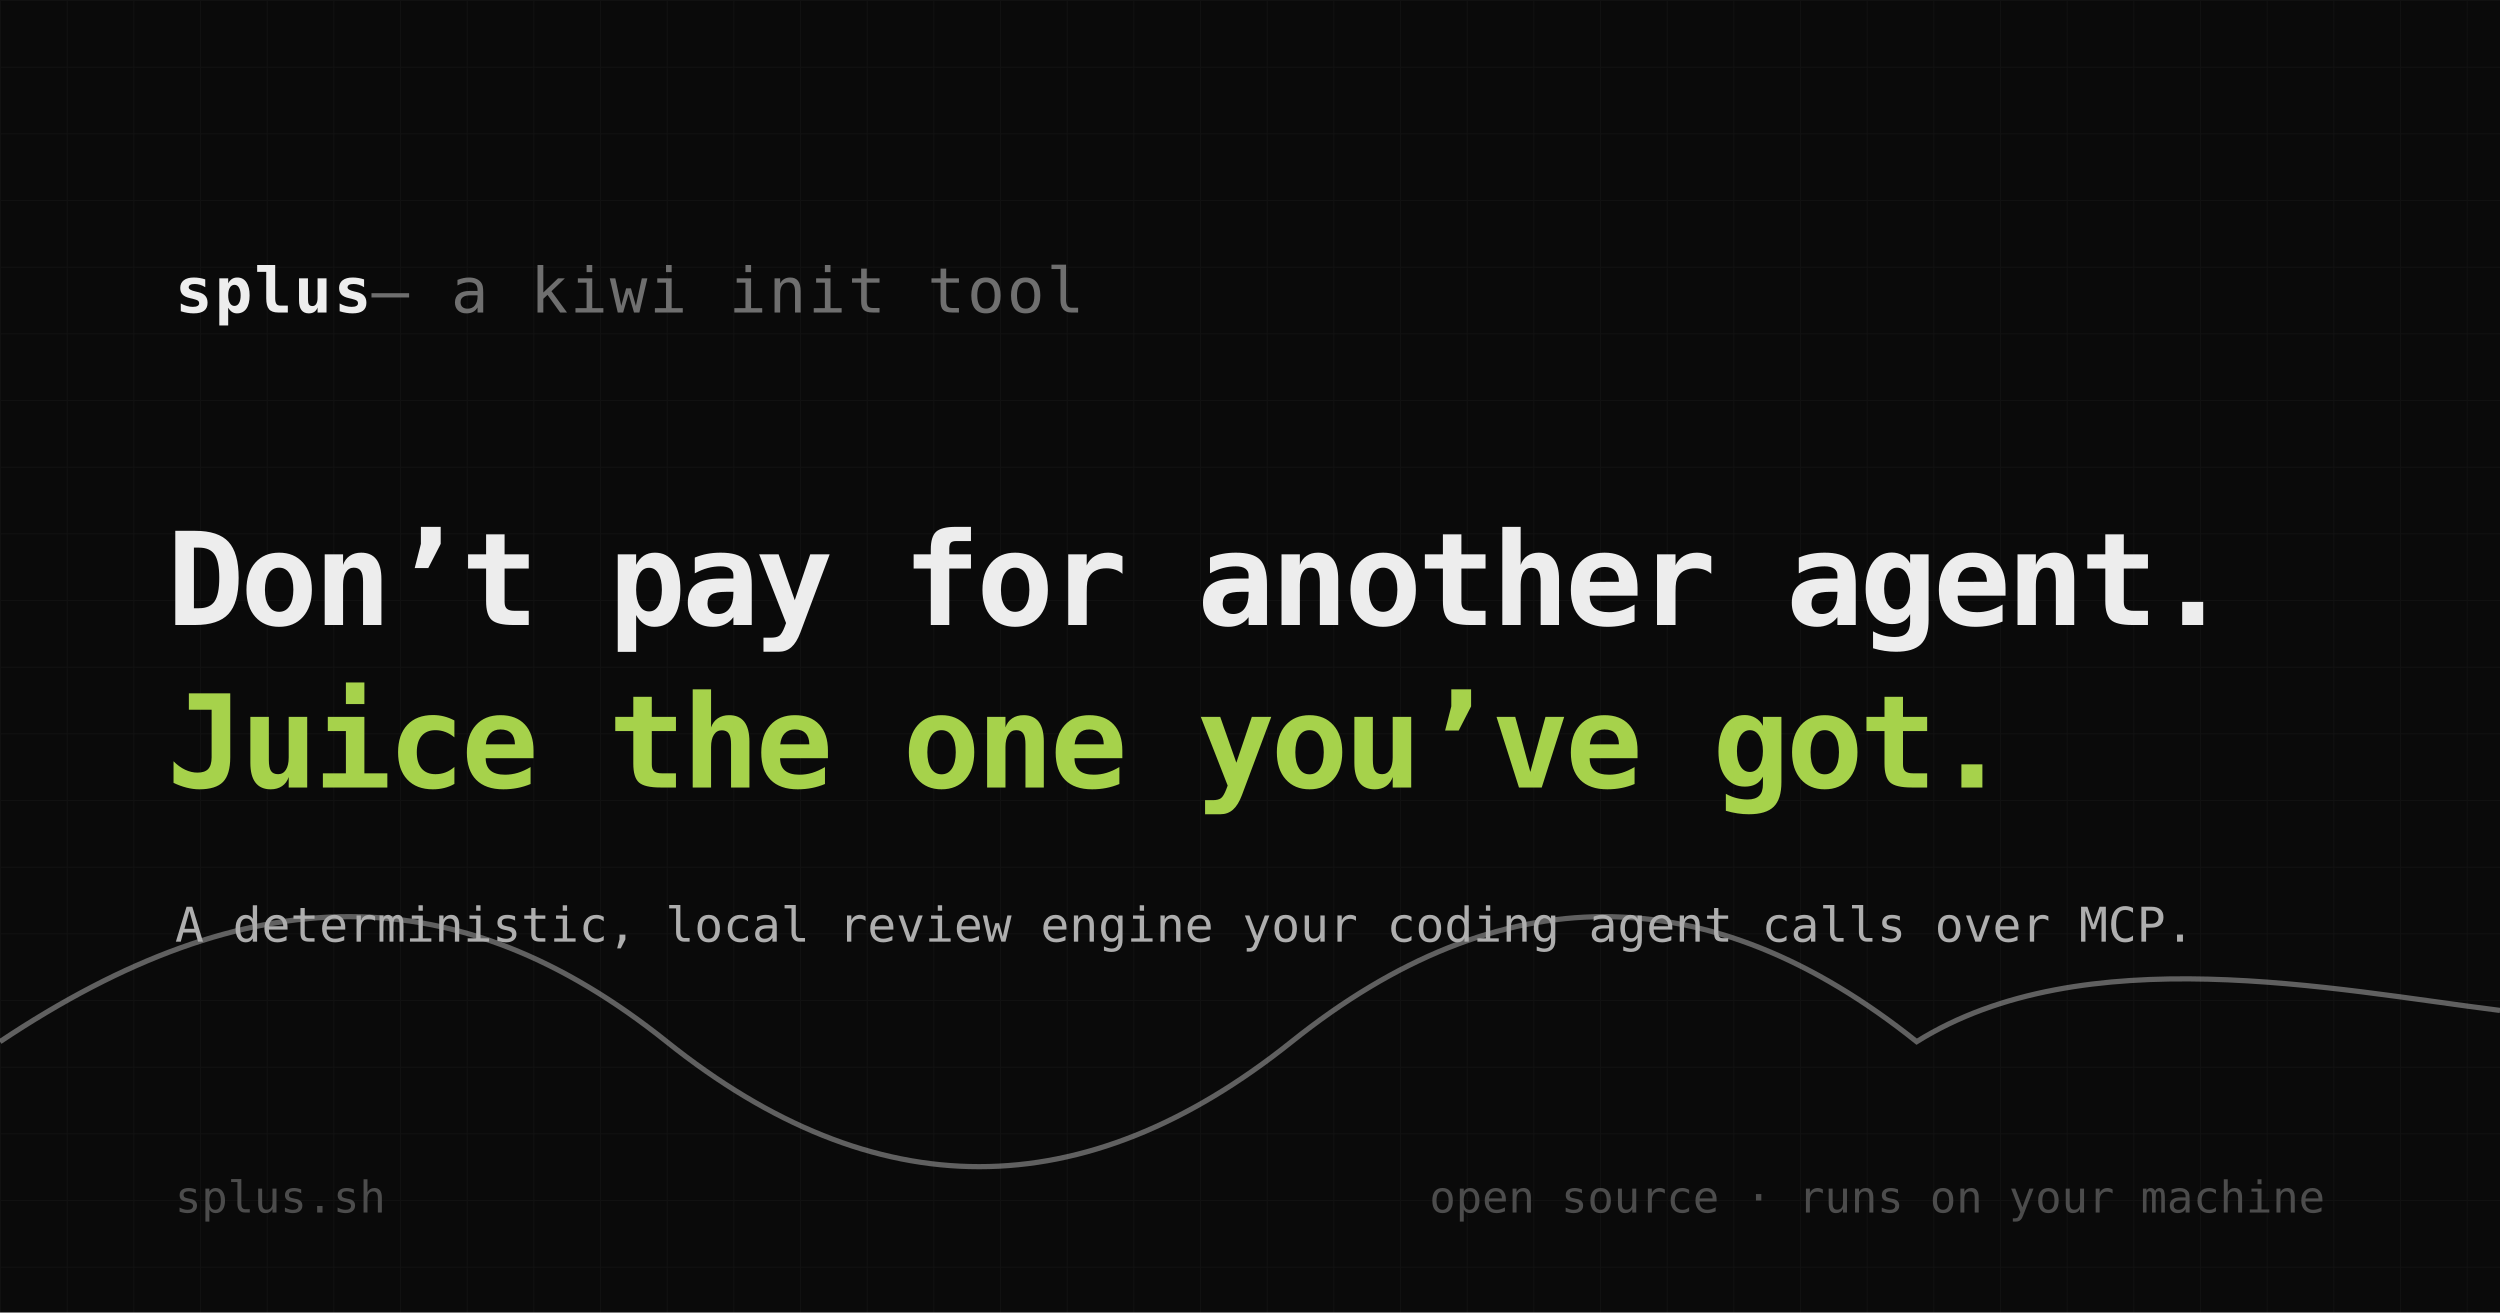
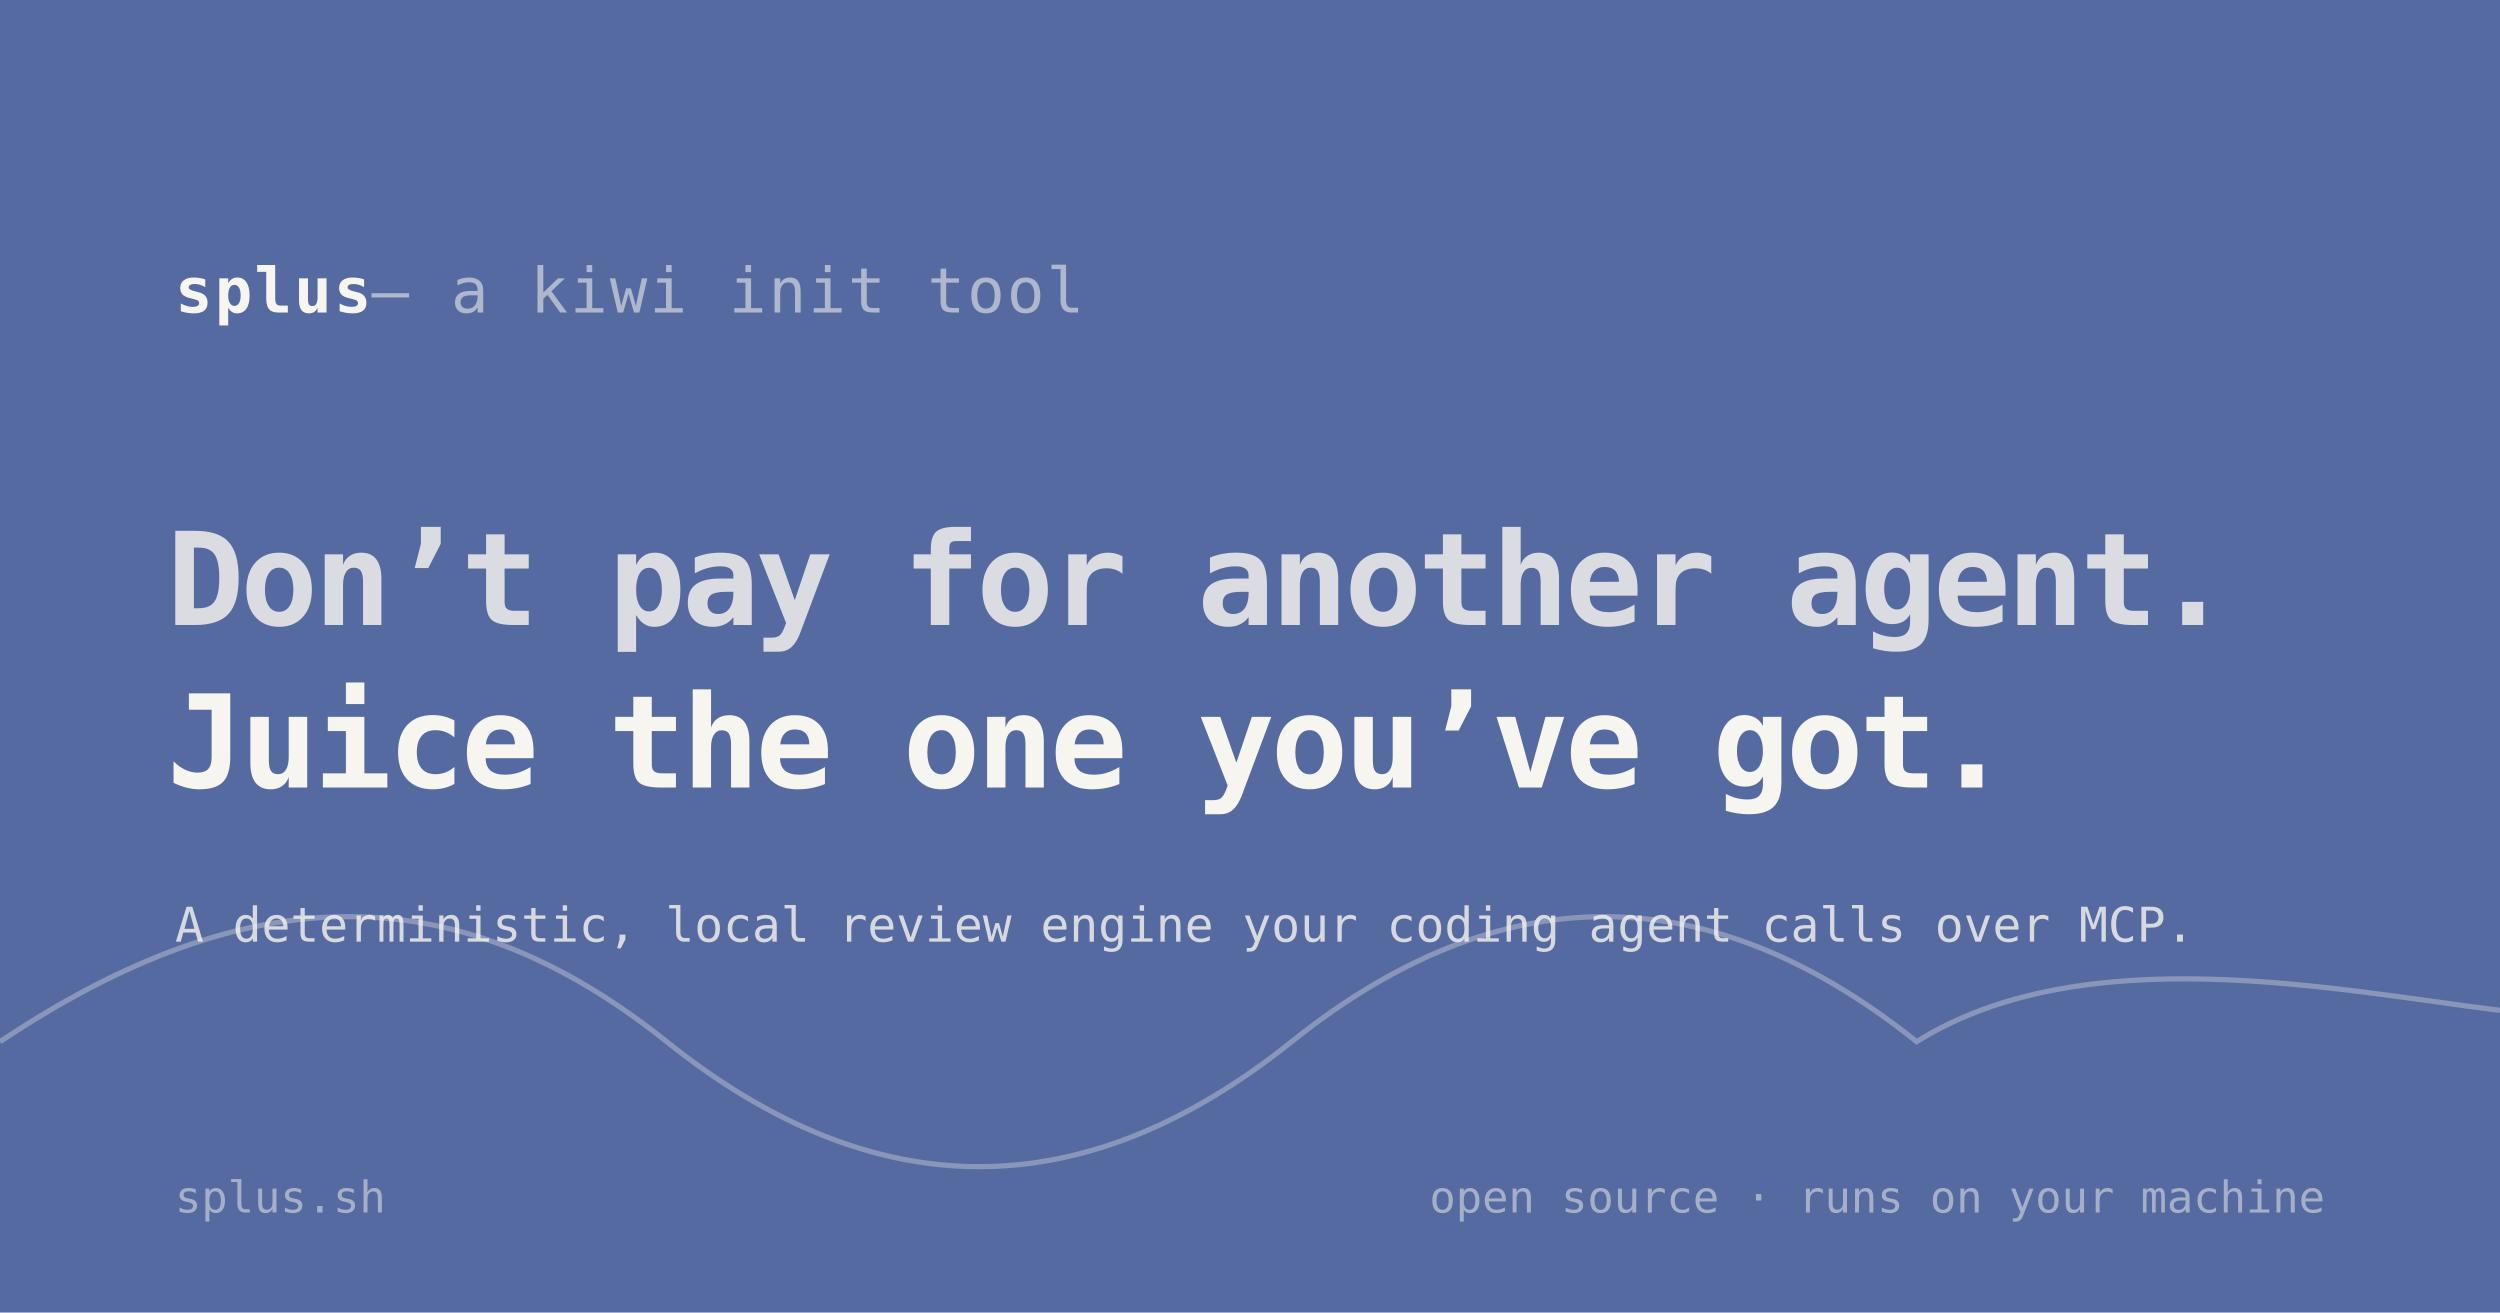
<svg xmlns="http://www.w3.org/2000/svg" viewBox="0 0 1200 630" font-family="'JetBrains Mono', ui-monospace, monospace">
-   <defs>
-     <pattern id="grid" width="32" height="32" patternUnits="userSpaceOnUse">
-       <path d="M32 0 H0 V32" fill="none" stroke="#ffffff" stroke-opacity="0.03" stroke-width="1" />
-     </pattern>
-   </defs>
-   <rect width="1200" height="630" fill="#0a0a0a" />
-   <rect width="1200" height="630" fill="url(#grid)" />
-   <path d="M0,500 C120,420 220,420 320,500 C420,580 520,580 620,500 C720,420 820,420 920,500 C1000,450 1120,475 1200,485" fill="none" stroke="#ededed" stroke-opacity="0.38" stroke-width="2.5" />
-   <text x="84" y="150" font-size="30" font-weight="700" fill="#ededed" letter-spacing="1">
-     splus<tspan fill="#6f6f6f" font-weight="400"> — a kiwi init tool</tspan>
+   <rect width="1200" height="630" fill="#556aa1" />
+   <path d="M0,500 C120,420 220,420 320,500 C420,580 520,580 620,500 C720,420 820,420 920,500 C1000,450 1120,475 1200,485" fill="none" stroke="#f7f5ef" stroke-opacity="0.32" stroke-width="2.5" />
+   <text x="84" y="150" font-size="30" font-weight="700" fill="#f7f5ef" letter-spacing="1">
+     splus<tspan fill="#f7f5ef" fill-opacity="0.55" font-weight="400"> — a kiwi init tool</tspan>
  </text>
-   <text x="80" y="300" font-size="62" font-weight="700" fill="#ededed" letter-spacing="-2">Don’t pay for another agent.</text>
-   <text x="80" y="378" font-size="62" font-weight="700" fill="#a6d24b" letter-spacing="-2">Juice the one you’ve got.</text>
-   <text x="84" y="452" font-size="23" fill="#aeaeae">
+   <text x="80" y="300" font-size="62" font-weight="700" fill="#f7f5ef" fill-opacity="0.82" letter-spacing="-2">Don’t pay for another agent.</text>
+   <text x="80" y="378" font-size="62" font-weight="700" fill="#f7f5ef" letter-spacing="-2">Juice the one you’ve got.</text>
+   <text x="84" y="452" font-size="23" fill="#f7f5ef" fill-opacity="0.8">
    A deterministic, local review engine your coding agent calls over MCP.
  </text>
-   <text x="84" y="582" font-size="21" fill="#4c4c4c">splus.sh</text>
-   <text x="1116" y="582" font-size="21" fill="#4c4c4c" text-anchor="end">open source · runs on your machine</text>
+   <text x="84" y="582" font-size="21" fill="#f7f5ef" fill-opacity="0.5">splus.sh</text>
+   <text x="1116" y="582" font-size="21" fill="#f7f5ef" fill-opacity="0.5" text-anchor="end">open source · runs on your machine</text>
</svg>
